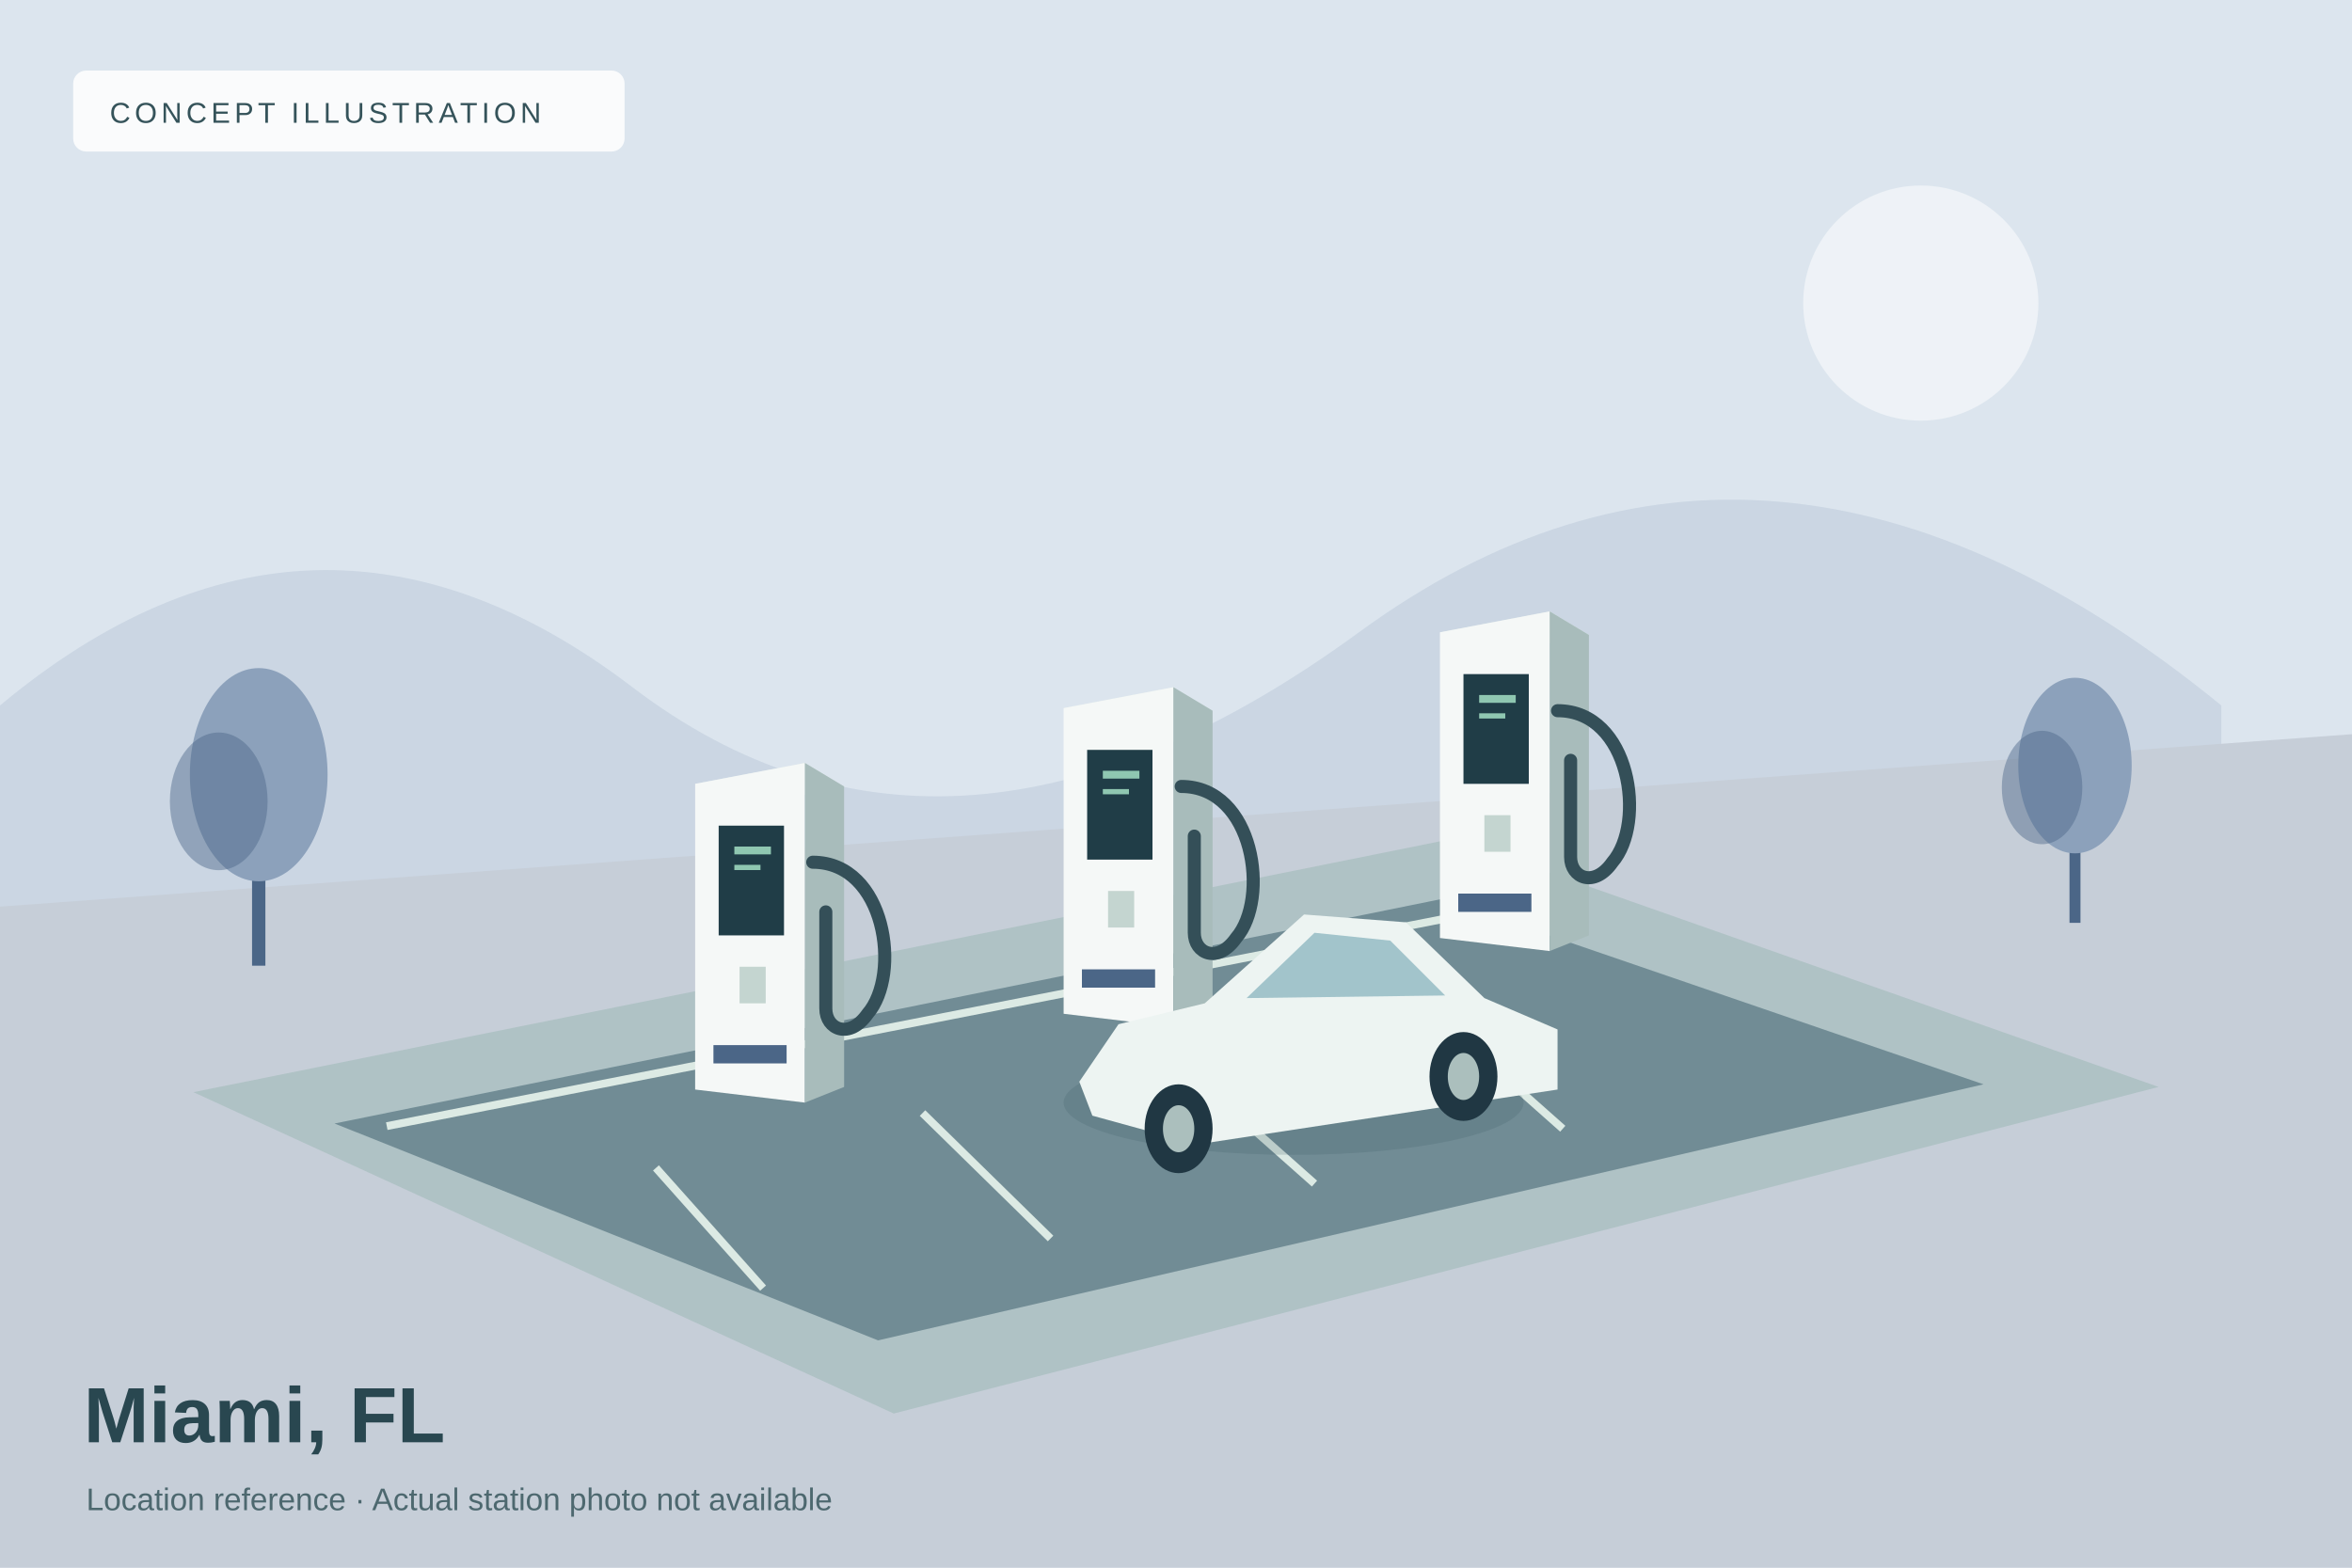
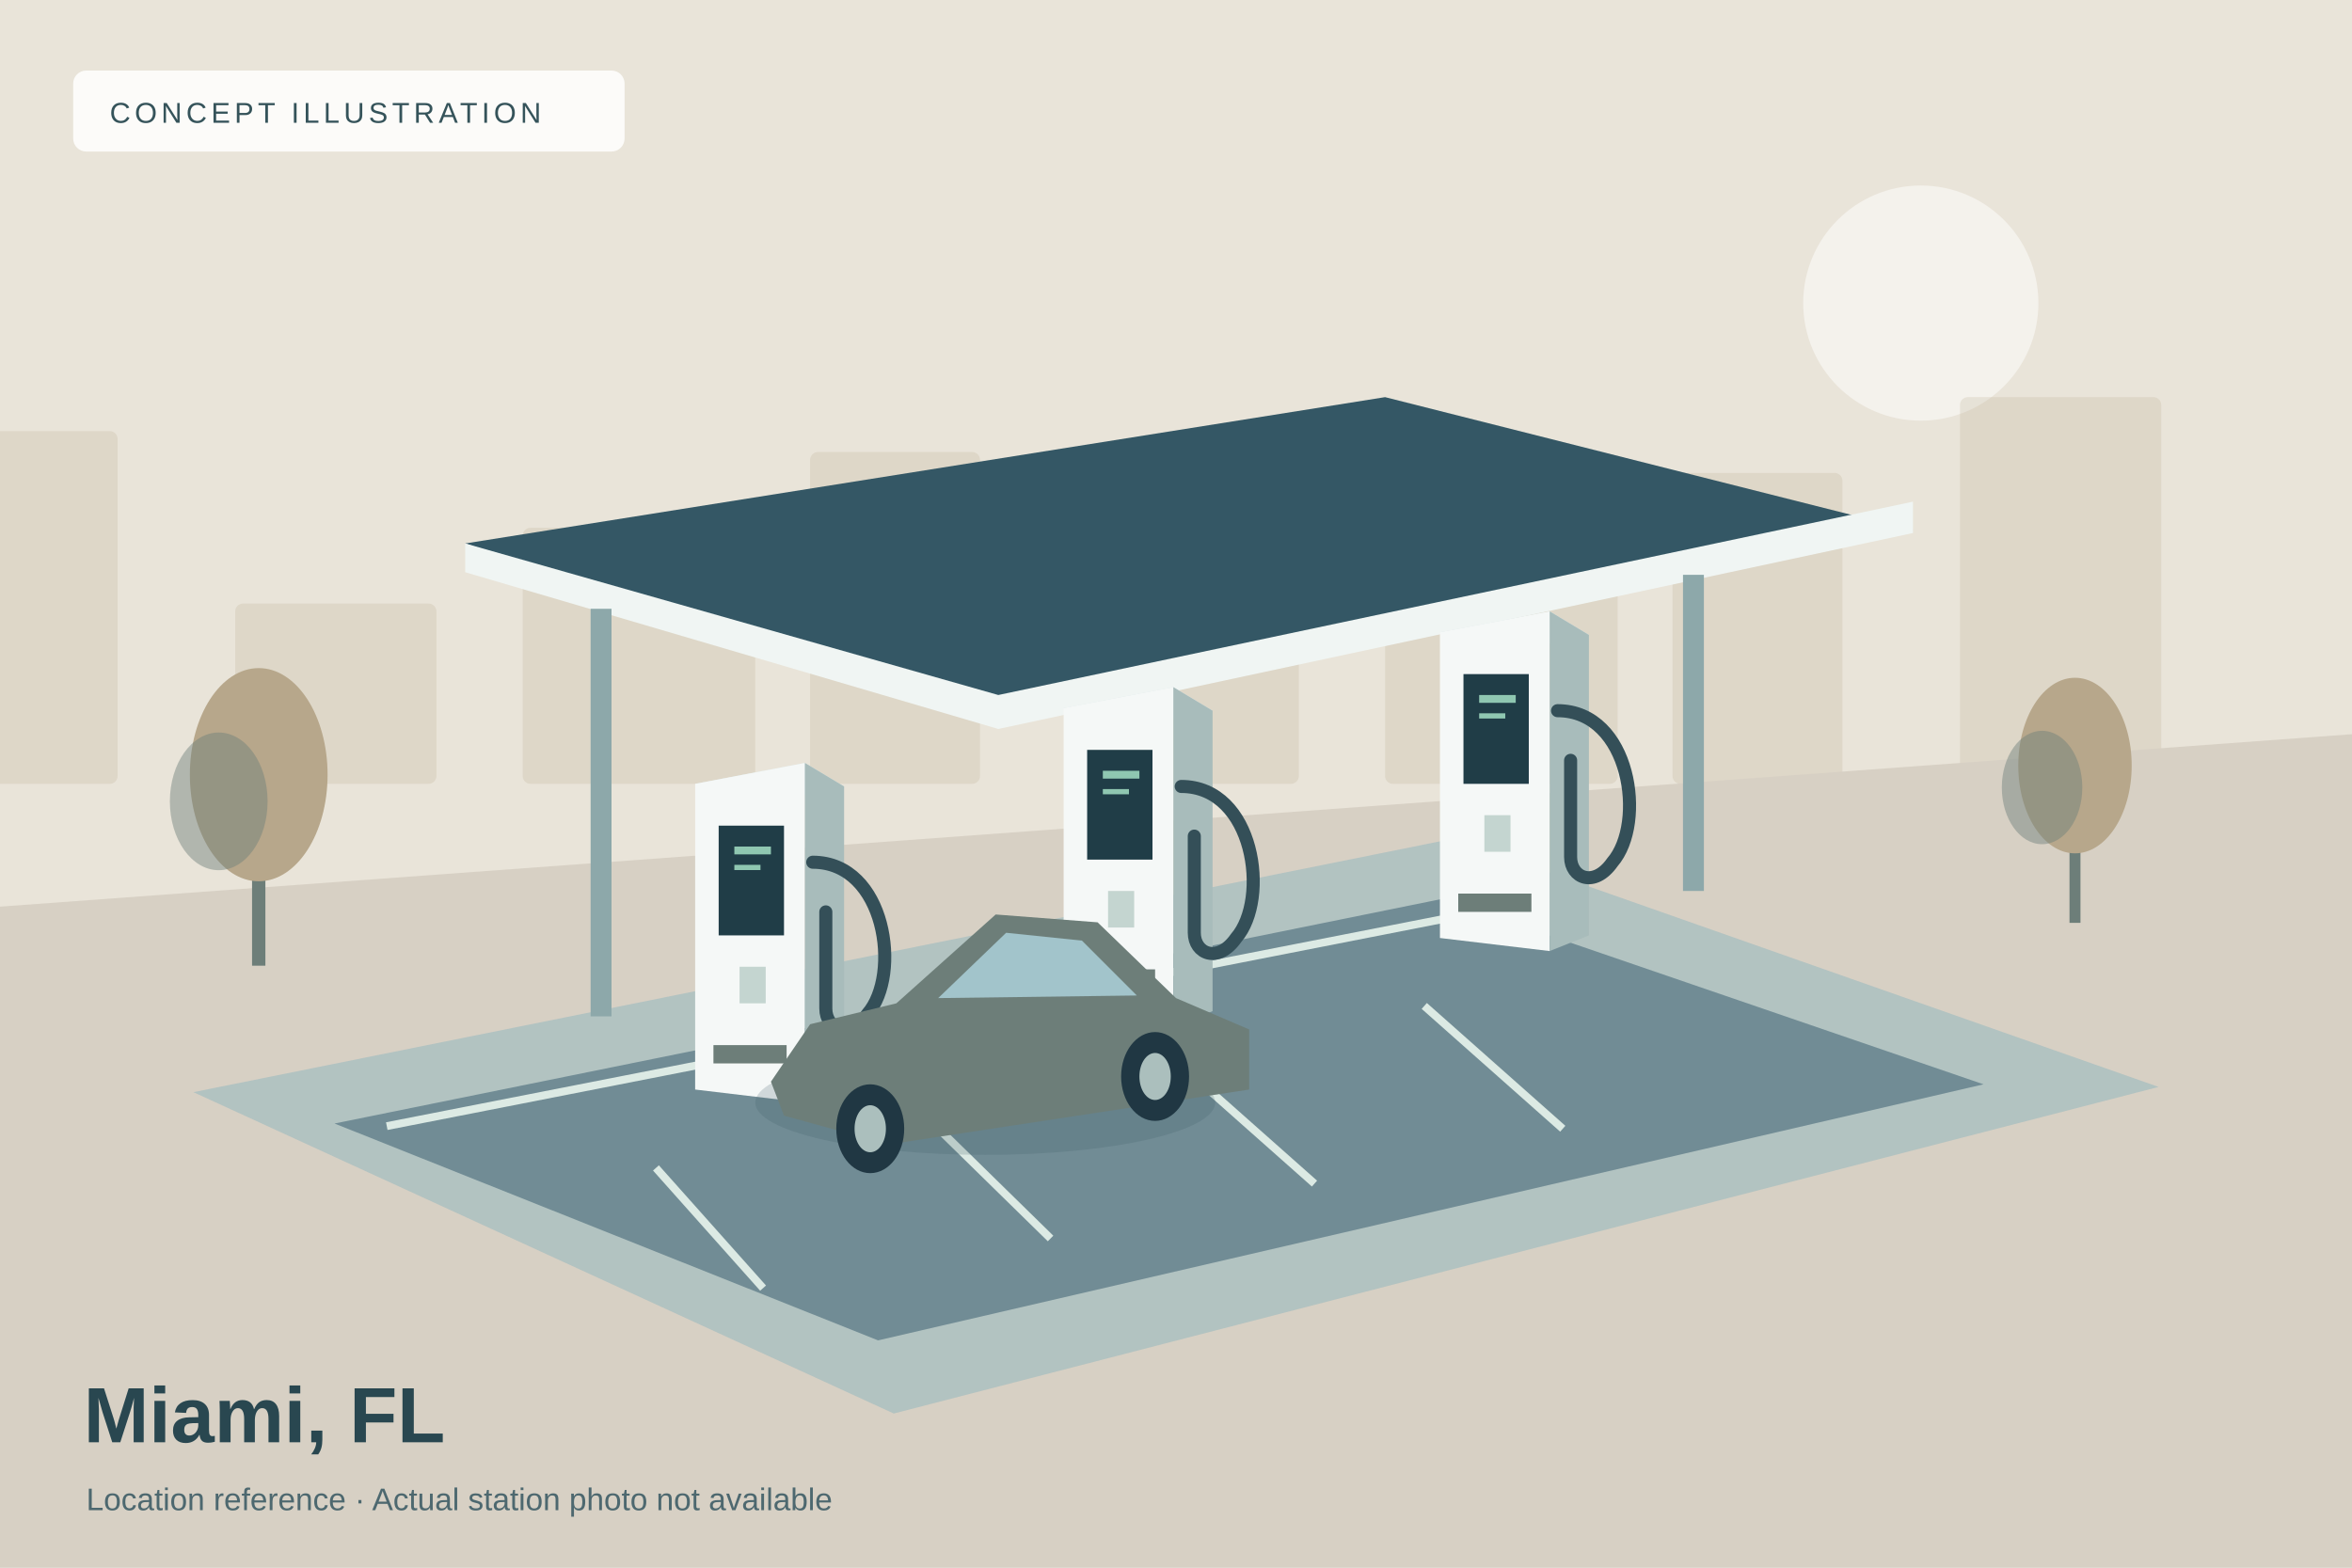
<svg xmlns="http://www.w3.org/2000/svg" viewBox="0 0 900 600" role="img" aria-label="Concept illustration for Miami, FL; not a photograph of this location">
-   <rect width="900" height="600" fill="#dce5ee" />
+   <rect width="900" height="600" fill="#e9e4d9" />
  <circle cx="735" cy="116" r="45" fill="#fff" opacity=".5" />
-   <path d="M0 270Q120 170 242 263T520 242T850 270V370H0Z" fill="#8ca1bb" opacity=".22" />
-   <path d="M0 347 900 281v319H0Z" fill="#c6ced8" />
+   <rect x="-20" y="165" width="65" height="135" rx="3" fill="#b7a78b" opacity=".22" />
+   <rect x="90" y="231" width="77" height="69" rx="3" fill="#b7a78b" opacity=".22" />
+   <rect x="200" y="202" width="89" height="98" rx="3" fill="#b7a78b" opacity=".22" />
+   <rect x="310" y="173" width="65" height="127" rx="3" fill="#b7a78b" opacity=".22" />
+   <rect x="420" y="239" width="77" height="61" rx="3" fill="#b7a78b" opacity=".22" />
+   <rect x="530" y="210" width="89" height="90" rx="3" fill="#b7a78b" opacity=".22" />
+   <rect x="640" y="181" width="65" height="119" rx="3" fill="#b7a78b" opacity=".22" />
+   <rect x="750" y="152" width="77" height="148" rx="3" fill="#b7a78b" opacity=".22" />
+   <path d="M0 347 900 281v319H0Z" fill="#d7d0c4" />
  <path d="m74 418 482-97 270 95-484 125Z" fill="#a9bfc0" opacity=".8" />
  <path d="m128 430 424-86 207 71-423 98z" fill="#718c95" />
  <path d="m148 431 408-80m-305 96 41 46m61-67 49 48m48-68 53 47m42-68 53 47" fill="none" stroke="#e8f4ec" stroke-width="3" opacity=".9" />
  <g transform="translate(99 305) scale(0.85)">
-     <path d="M0 0v76" stroke="#4b6687" stroke-width="6" />
-     <ellipse cx="0" cy="-10" rx="31" ry="48" fill="#8ca1bb" />
-     <ellipse cx="-18" cy="2" rx="22" ry="31" fill="#4b6687" opacity=".45" />
+     <path d="M0 0v76" stroke="#6d7e79" stroke-width="6" />
+     <ellipse cx="0" cy="-10" rx="31" ry="48" fill="#b7a78b" />
+     <ellipse cx="-18" cy="2" rx="22" ry="31" fill="#6d7e79" opacity=".45" />
  </g>
  <g transform="translate(794 300) scale(0.7)">
-     <path d="M0 0v76" stroke="#4b6687" stroke-width="6" />
-     <ellipse cx="0" cy="-10" rx="31" ry="48" fill="#8ca1bb" />
-     <ellipse cx="-18" cy="2" rx="22" ry="31" fill="#4b6687" opacity=".45" />
+     <path d="M0 0v76" stroke="#6d7e79" stroke-width="6" />
+     <ellipse cx="0" cy="-10" rx="31" ry="48" fill="#b7a78b" />
+     <ellipse cx="-18" cy="2" rx="22" ry="31" fill="#6d7e79" opacity=".45" />
  </g>
+   <path d="m178 208 352-56 202 51-350 74z" fill="#345765" />
+   <path d="m178 208 204 58 350-74v12l-350 75-204-60z" fill="#f0f5f3" />
+   <path d="M230 233v156m418-169v121" stroke="#8da8aa" stroke-width="8" />
  <g transform="translate(266 300)">
    <path d="m0 0 42-8 15 9-42 9z" fill="#dce7e7" />
    <path d="M0 0v117l42 5V-8Z" fill="#f5f8f7" />
    <path d="m42-8 15 9v115l-15 6z" fill="#a8bcbb" />
    <path d="M9 16h25v42H9z" fill="#203d47" />
    <path d="M15 24h14v3H15zm0 7h10v2H15z" fill="#8fc7b1" />
-     <path d="M7 100h28v7H7z" fill="#4b6687" />
+     <path d="M7 100h28v7H7z" fill="#6d7e79" />
    <path d="M45 30c28 0 34 43 21 58-7 10-16 6-16-2V49" fill="none" stroke="#344f58" stroke-width="5" stroke-linecap="round" />
    <path d="M17 70h10v14H17z" fill="#c4d5d0" />
  </g>
  <g transform="translate(407 271)">
    <path d="m0 0 42-8 15 9-42 9z" fill="#dce7e7" />
    <path d="M0 0v117l42 5V-8Z" fill="#f5f8f7" />
    <path d="m42-8 15 9v115l-15 6z" fill="#a8bcbb" />
    <path d="M9 16h25v42H9z" fill="#203d47" />
    <path d="M15 24h14v3H15zm0 7h10v2H15z" fill="#8fc7b1" />
-     <path d="M7 100h28v7H7z" fill="#4b6687" />
+     <path d="M7 100h28v7H7z" fill="#6d7e79" />
    <path d="M45 30c28 0 34 43 21 58-7 10-16 6-16-2V49" fill="none" stroke="#344f58" stroke-width="5" stroke-linecap="round" />
    <path d="M17 70h10v14H17z" fill="#c4d5d0" />
  </g>
  <g transform="translate(551 242)">
    <path d="m0 0 42-8 15 9-42 9z" fill="#dce7e7" />
    <path d="M0 0v117l42 5V-8Z" fill="#f5f8f7" />
    <path d="m42-8 15 9v115l-15 6z" fill="#a8bcbb" />
    <path d="M9 16h25v42H9z" fill="#203d47" />
    <path d="M15 24h14v3H15zm0 7h10v2H15z" fill="#8fc7b1" />
-     <path d="M7 100h28v7H7z" fill="#4b6687" />
+     <path d="M7 100h28v7H7z" fill="#6d7e79" />
    <path d="M45 30c28 0 34 43 21 58-7 10-16 6-16-2V49" fill="none" stroke="#344f58" stroke-width="5" stroke-linecap="round" />
    <path d="M17 70h10v14H17z" fill="#c4d5d0" />
  </g>
-   <g transform="translate(495 412)">
+   <g transform="translate(377 412)">
    <ellipse cx="0" cy="10" rx="88" ry="20" fill="#3b5963" opacity=".2" />
-     <path d="m-82 2 15-22 33-8 38-34 39 3 30 29 28 12v23l-138 21-40-11z" fill="#edf4f2" />
+     <path d="m-82 2 15-22 33-8 38-34 39 3 30 29 28 12v23l-138 21-40-11z" fill="#6d7e79" />
    <path d="m-18-30 26-25 29 3 21 21z" fill="#a2c4cb" />
    <ellipse cx="-44" cy="20" rx="13" ry="17" fill="#203743" />
    <ellipse cx="65" cy="0" rx="13" ry="17" fill="#203743" />
    <ellipse cx="-44" cy="20" rx="6" ry="9" fill="#abbfbd" />
    <ellipse cx="65" cy="0" rx="6" ry="9" fill="#abbfbd" />
  </g>
  <rect x="28" y="27" width="211" height="31" rx="5" fill="#fff" opacity=".85" />
  <text x="42" y="47" fill="#35535a" font-size="11" font-family="Arial,sans-serif" letter-spacing="1.6">CONCEPT ILLUSTRATION</text>
  <text x="32" y="552" fill="#294750" font-size="30" font-family="Arial,sans-serif" font-weight="600">Miami, FL</text>
  <text x="33" y="578" fill="#4d686f" font-size="12" font-family="Arial,sans-serif">Location reference · Actual station photo not available</text>
</svg>
